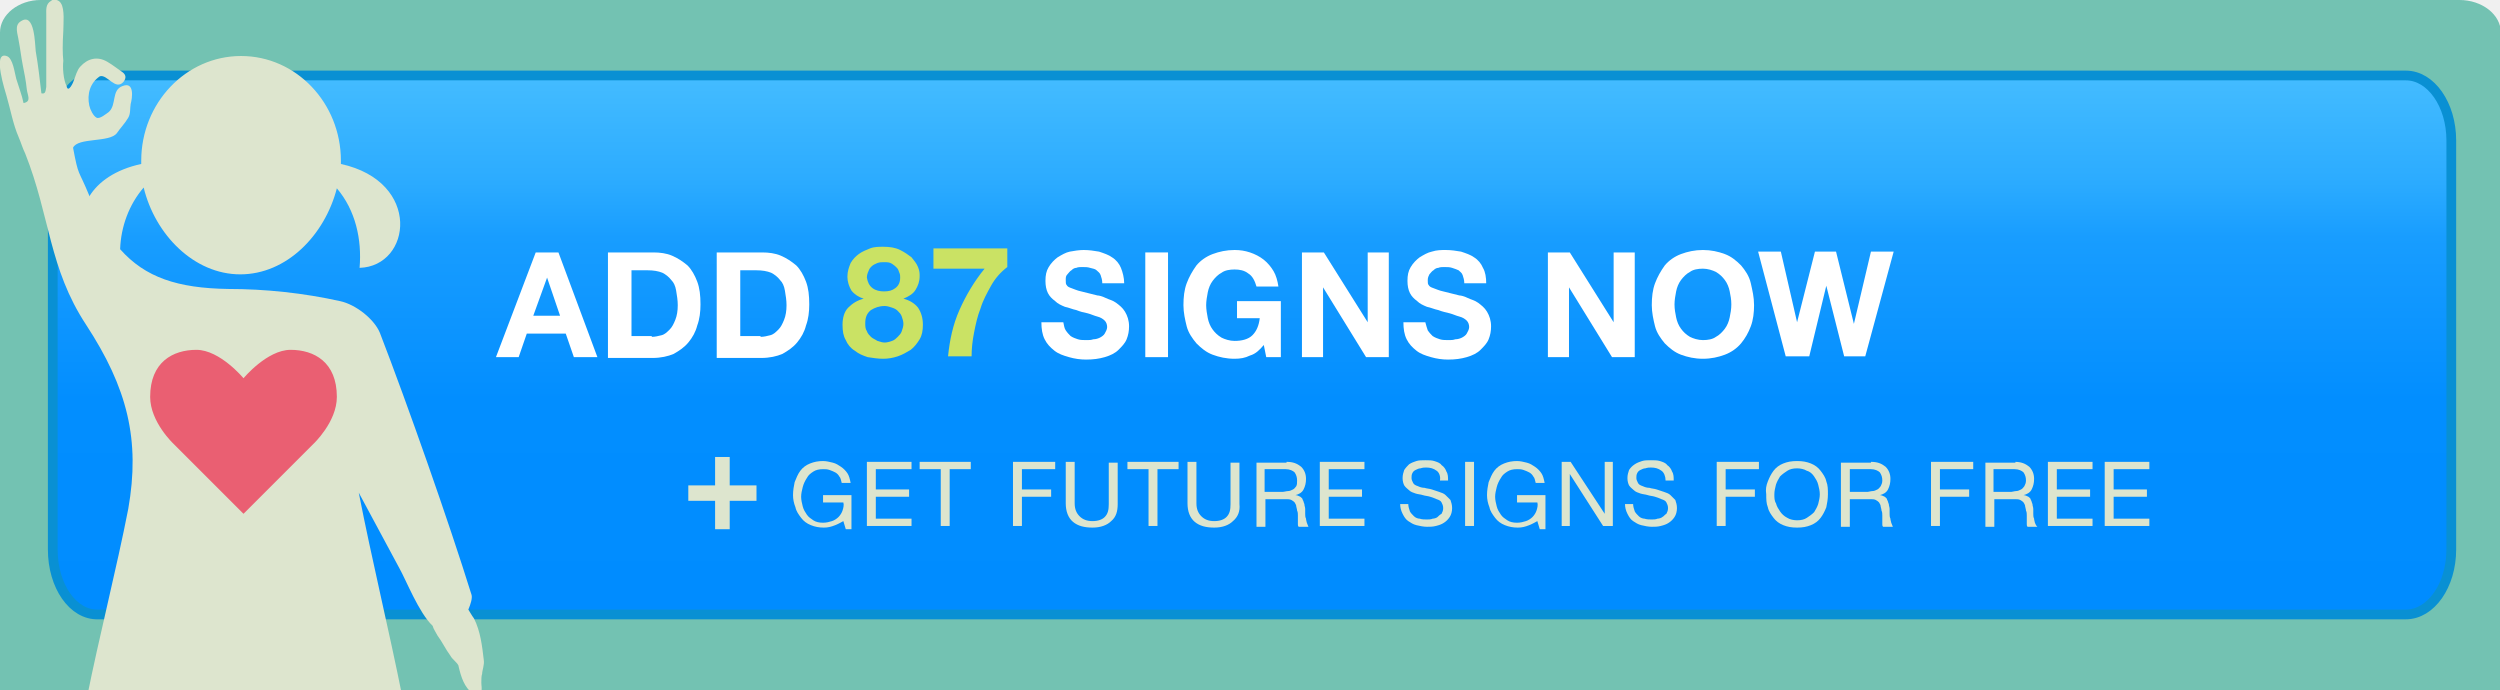
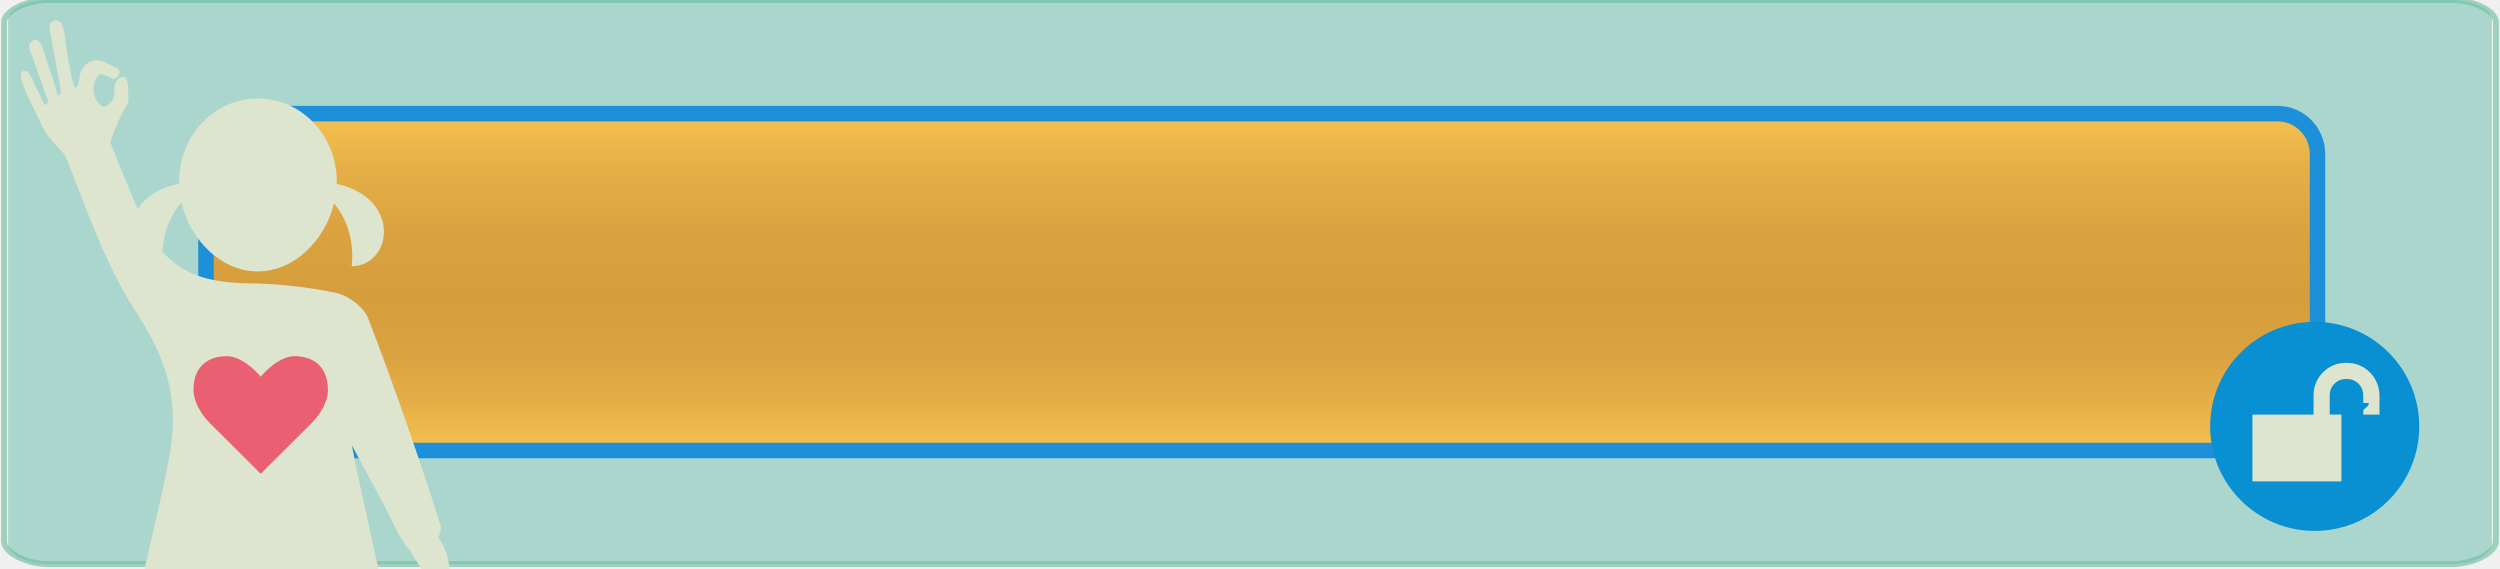
- <svg xmlns="http://www.w3.org/2000/svg" version="1.1" x="0" y="0" width="308" height="85" viewBox="0 0 308 85" enable-background="new 0 0 308 85" xml:space="preserve">
-   <g id="Layer_1">
-     <g id="Layer_1_2_">
-       <path opacity="0.9" fill="#65BCAB" enable-background="new    " d="M308 85c0 2.2-2.3 4-5 4H5C2.3 89 0 87.2 0 85V4C0 1.8 2.3 0 5 0H303c2.8 0 5.1 1.8 5.1 4V85z" />
-       <linearGradient id="SVGID_1_" gradientUnits="userSpaceOnUse" x1="228.3" y1="518.3" x2="228.3" y2="584.8" gradientTransform="matrix(1 0 0 1 -74 -509)">
-         <stop offset="0" stop-color="#50C5FF" />
-         <stop offset="0" stop-color="#44BCFF" />
-         <stop offset="0.2" stop-color="#2BABFF" />
-         <stop offset="0.3" stop-color="#189DFF" />
-         <stop offset="0.5" stop-color="#0A93FF" />
-         <stop offset="0.6" stop-color="#028EFF" />
-         <stop offset="1" stop-color="#008CFF" />
-       </linearGradient>
-       <path fill="url(#SVGID_1_)" d="M302 67.7c0 4.4-2.5 8-5.6 8H12.1C9 75.8 6.5 72.2 6.5 67.7V17.3c0-4.4 2.5-8 5.6-8h284.3c3.1 0 5.6 3.6 5.6 8v50.5H302z" />
-       <path fill="none" stroke="#0990D3" stroke-width="1.2" stroke-miterlimit="10" d="M302 67.7c0 4.4-2.5 8-5.6 8H12.1C9 75.8 6.5 72.2 6.5 67.7V17.3c0-4.4 2.5-8 5.6-8h284.3c3.1 0 5.6 3.6 5.6 8v50.5H302z" />
-       <path fill="#DDE5CE" d="M102.9 64.7c-0.5 0.2-0.9 0.3-1.4 0.3 -0.6 0-1.1-0.1-1.6-0.3 -0.5-0.2-0.9-0.5-1.2-0.9 -0.3-0.4-0.6-0.8-0.7-1.3 -0.2-0.5-0.3-1-0.3-1.5 0-0.6 0.1-1.1 0.2-1.6 0.2-0.5 0.4-1 0.7-1.4 0.3-0.4 0.7-0.7 1.2-0.9 0.5-0.2 1-0.3 1.6-0.3 0.4 0 0.8 0.1 1.2 0.2 0.4 0.1 0.7 0.3 1 0.5 0.3 0.2 0.6 0.5 0.8 0.8 0.2 0.3 0.3 0.7 0.4 1.2h-1.1c-0.1-0.3-0.1-0.6-0.3-0.8 -0.1-0.2-0.3-0.4-0.5-0.5 -0.2-0.1-0.4-0.2-0.7-0.3 -0.3-0.1-0.5-0.1-0.8-0.1 -0.5 0-0.9 0.1-1.2 0.3 -0.3 0.2-0.6 0.4-0.8 0.8 -0.2 0.3-0.4 0.7-0.5 1.1 -0.1 0.4-0.2 0.8-0.2 1.2 0 0.4 0.1 0.8 0.2 1.2 0.1 0.4 0.3 0.7 0.5 1 0.2 0.3 0.5 0.5 0.8 0.7 0.3 0.2 0.7 0.3 1.2 0.3 0.4 0 0.8-0.1 1.1-0.2 0.3-0.1 0.6-0.3 0.8-0.5 0.2-0.2 0.4-0.5 0.5-0.8 0.1-0.3 0.2-0.7 0.1-1h-2.5v-0.9h3.5v4.2h-0.7l-0.3-1C103.7 64.3 103.4 64.5 102.9 64.7z" />
-       <path fill="#DDE5CE" d="M112.3 56.9v0.9h-4.4v2.5h4.1v0.9h-4.1v2.7h4.4v0.9h-5.5v-7.9H112.3z" />
-       <path fill="#DDE5CE" d="M113.3 57.8v-0.9h6.3v0.9h-2.6v7h-1.1v-7H113.3z" />
-       <path fill="#DDE5CE" d="M120.4 64.8" />
-       <path fill="#DDE5CE" d="M130 56.9v0.9h-4.1v2.5h3.6v0.9h-3.6v3.6h-1.1v-7.9H130z" />
-       <path fill="#DDE5CE" d="M136.9 64.2C136.4 64.7 135.6 65 134.6 65c-1 0-1.8-0.2-2.4-0.7s-0.9-1.3-0.9-2.3v-5.1h1.1v5.1c0 0.7 0.2 1.2 0.6 1.6 0.4 0.4 0.9 0.6 1.6 0.6 0.7 0 1.2-0.2 1.5-0.5 0.4-0.4 0.5-0.9 0.5-1.6v-5.1h1.1v5.1C137.7 63 137.5 63.7 136.9 64.2z" />
-       <path fill="#DDE5CE" d="M138.9 57.8v-0.9h6.3v0.9h-2.6v7h-1.1v-7H138.9z" />
-       <path fill="#DDE5CE" d="M151.9 64.2c-0.5 0.5-1.3 0.8-2.3 0.8 -1 0-1.8-0.2-2.4-0.7 -0.6-0.5-0.9-1.3-0.9-2.3v-5.1h1.1v5.1c0 0.7 0.2 1.2 0.6 1.6 0.4 0.4 0.9 0.6 1.6 0.6 0.7 0 1.2-0.2 1.5-0.5 0.4-0.4 0.5-0.9 0.5-1.6v-5.1h1.1v5.1C152.8 63 152.5 63.7 151.9 64.2z" />
-       <path fill="#DDE5CE" d="M158.5 56.9c0.8 0 1.3 0.2 1.8 0.6 0.4 0.4 0.6 0.9 0.6 1.5 0 0.5-0.1 0.9-0.3 1.3 -0.2 0.4-0.6 0.6-1 0.7v0c0.2 0 0.4 0.1 0.6 0.2 0.1 0.1 0.3 0.2 0.3 0.4 0.1 0.1 0.1 0.3 0.2 0.5 0 0.2 0.1 0.4 0.1 0.6 0 0.2 0 0.4 0 0.6 0 0.2 0 0.4 0.1 0.6 0 0.2 0.1 0.4 0.1 0.5 0.1 0.2 0.1 0.3 0.2 0.5h-1.2c-0.1-0.1-0.1-0.2-0.1-0.3 0-0.1 0-0.3 0-0.5 0-0.2 0-0.4 0-0.6 0-0.2 0-0.4-0.1-0.6 0-0.2-0.1-0.4-0.1-0.5 0-0.2-0.1-0.3-0.2-0.5 -0.1-0.1-0.2-0.2-0.4-0.3 -0.2-0.1-0.4-0.1-0.6-0.1h-2.6v3.4h-1.1v-7.9h3.7V56.9zM158.7 60.5c0.2 0 0.4-0.1 0.6-0.2 0.2-0.1 0.3-0.3 0.4-0.4 0.1-0.2 0.1-0.4 0.1-0.7 0-0.4-0.1-0.7-0.3-1 -0.2-0.2-0.6-0.4-1.1-0.4h-2.6v2.8h2.2C158.2 60.6 158.5 60.5 158.7 60.5z" />
-       <path fill="#DDE5CE" d="M168.1 56.9v0.9h-4.4v2.5h4.1v0.9h-4.1v2.7h4.4v0.9h-5.5v-7.9H168.1z" />
-       <path fill="#DDE5CE" d="M177 58c-0.4-0.3-0.8-0.4-1.3-0.4 -0.2 0-0.4 0-0.7 0.1 -0.2 0-0.4 0.1-0.6 0.2 -0.2 0.1-0.3 0.2-0.4 0.4 -0.1 0.2-0.1 0.4-0.1 0.6 0 0.2 0.1 0.4 0.2 0.6 0.1 0.2 0.3 0.3 0.6 0.4 0.2 0.1 0.5 0.2 0.8 0.2 0.3 0.1 0.6 0.1 0.9 0.2 0.3 0.1 0.6 0.2 0.9 0.3 0.3 0.1 0.6 0.2 0.8 0.4 0.2 0.2 0.4 0.4 0.6 0.6 0.1 0.3 0.2 0.6 0.2 1 0 0.4-0.1 0.8-0.3 1.1 -0.2 0.3-0.4 0.5-0.7 0.7 -0.3 0.2-0.6 0.3-1 0.4 -0.4 0.1-0.7 0.1-1.1 0.1 -0.4 0-0.9-0.1-1.3-0.2 -0.4-0.1-0.7-0.3-1-0.5 -0.3-0.2-0.5-0.5-0.7-0.9 -0.2-0.4-0.3-0.8-0.3-1.2h1c0 0.3 0.1 0.6 0.2 0.9 0.1 0.2 0.3 0.4 0.5 0.6 0.2 0.2 0.5 0.3 0.7 0.3 0.3 0.1 0.6 0.1 0.9 0.1 0.2 0 0.5 0 0.7-0.1 0.2 0 0.5-0.1 0.6-0.2s0.3-0.3 0.5-0.4c0.1-0.2 0.2-0.4 0.2-0.7 0-0.3-0.1-0.5-0.2-0.7 -0.1-0.2-0.3-0.3-0.6-0.4 -0.2-0.1-0.5-0.2-0.8-0.3 -0.3-0.1-0.6-0.1-0.9-0.2 -0.3-0.1-0.6-0.1-0.9-0.2 -0.3-0.1-0.6-0.2-0.8-0.4 -0.2-0.2-0.4-0.3-0.6-0.6 -0.1-0.2-0.2-0.5-0.2-0.9 0-0.4 0.1-0.7 0.2-1 0.2-0.3 0.4-0.5 0.6-0.7 0.3-0.2 0.6-0.3 0.9-0.4 0.3-0.1 0.7-0.1 1.1-0.1 0.4 0 0.8 0 1.1 0.1 0.3 0.1 0.7 0.2 0.9 0.5 0.3 0.2 0.5 0.5 0.6 0.8 0.2 0.3 0.2 0.7 0.2 1.1h-1C177.5 58.7 177.3 58.2 177 58z" />
-       <path fill="#DDE5CE" d="M181.6 56.9v7.9h-1.1v-7.9H181.6L181.6 56.9z" />
-       <path fill="#DDE5CE" d="M188.4 64.7c-0.5 0.2-0.9 0.3-1.4 0.3 -0.6 0-1.1-0.1-1.6-0.3 -0.5-0.2-0.9-0.5-1.2-0.9 -0.3-0.4-0.6-0.8-0.7-1.3 -0.2-0.5-0.3-1-0.3-1.5 0-0.6 0.1-1.1 0.2-1.6 0.2-0.5 0.4-1 0.7-1.4 0.3-0.4 0.7-0.7 1.2-0.9 0.5-0.2 1-0.3 1.6-0.3 0.4 0 0.8 0.1 1.2 0.2 0.4 0.1 0.7 0.3 1 0.5s0.6 0.5 0.8 0.8c0.2 0.3 0.3 0.7 0.4 1.2h-1.1c-0.1-0.3-0.1-0.6-0.3-0.8 -0.1-0.2-0.3-0.4-0.5-0.5 -0.2-0.1-0.4-0.2-0.7-0.3 -0.3-0.1-0.5-0.1-0.8-0.1 -0.5 0-0.9 0.1-1.2 0.3 -0.3 0.2-0.6 0.4-0.8 0.8 -0.2 0.3-0.4 0.7-0.5 1.1 -0.1 0.4-0.2 0.8-0.2 1.2 0 0.4 0.1 0.8 0.2 1.2 0.1 0.4 0.3 0.7 0.5 1 0.2 0.3 0.5 0.5 0.8 0.7 0.3 0.2 0.7 0.3 1.2 0.3 0.4 0 0.8-0.1 1.1-0.2 0.3-0.1 0.6-0.3 0.8-0.5 0.2-0.2 0.4-0.5 0.5-0.8 0.1-0.3 0.2-0.7 0.1-1h-2.5v-0.9h3.5v4.2h-0.7l-0.3-1C189.2 64.3 188.9 64.5 188.4 64.7z" />
-       <path fill="#DDE5CE" d="M193.5 56.9l4.2 6.4h0v-6.4h1v7.9h-1.2l-4.1-6.4h0v6.4h-1v-7.9H193.5z" />
-       <path fill="#DDE5CE" d="M204.7 58c-0.4-0.3-0.8-0.4-1.3-0.4 -0.2 0-0.4 0-0.7 0.1 -0.2 0-0.4 0.1-0.6 0.2 -0.2 0.1-0.3 0.2-0.4 0.4 -0.1 0.2-0.1 0.4-0.1 0.6 0 0.2 0.1 0.4 0.2 0.6 0.1 0.2 0.3 0.3 0.6 0.4 0.2 0.1 0.5 0.2 0.8 0.2 0.3 0.1 0.6 0.1 0.9 0.2 0.3 0.1 0.6 0.2 0.9 0.3 0.3 0.1 0.6 0.2 0.8 0.4 0.2 0.2 0.4 0.4 0.6 0.6 0.1 0.3 0.2 0.6 0.2 1 0 0.4-0.1 0.8-0.3 1.1 -0.2 0.3-0.4 0.5-0.7 0.7 -0.3 0.2-0.6 0.3-1 0.4 -0.4 0.1-0.7 0.1-1.1 0.1 -0.4 0-0.9-0.1-1.3-0.2 -0.4-0.1-0.7-0.3-1-0.5 -0.3-0.2-0.5-0.5-0.7-0.9 -0.2-0.4-0.3-0.8-0.3-1.2h1c0 0.3 0.1 0.6 0.2 0.9 0.1 0.2 0.3 0.4 0.5 0.6 0.2 0.2 0.5 0.3 0.7 0.3 0.3 0.1 0.6 0.1 0.9 0.1 0.2 0 0.5 0 0.7-0.1 0.2 0 0.5-0.1 0.6-0.2 0.2-0.1 0.3-0.3 0.5-0.4 0.1-0.2 0.2-0.4 0.2-0.7 0-0.3-0.1-0.5-0.2-0.7 -0.1-0.2-0.3-0.3-0.6-0.4 -0.2-0.1-0.5-0.2-0.8-0.3 -0.3-0.1-0.6-0.1-0.9-0.2 -0.3-0.1-0.6-0.1-0.9-0.2 -0.3-0.1-0.6-0.2-0.8-0.4 -0.2-0.2-0.4-0.3-0.6-0.6 -0.1-0.2-0.2-0.5-0.2-0.9 0-0.4 0.1-0.7 0.2-1 0.2-0.3 0.4-0.5 0.7-0.7 0.3-0.2 0.6-0.3 0.9-0.4 0.3-0.1 0.7-0.1 1.1-0.1 0.4 0 0.8 0 1.1 0.1 0.3 0.1 0.7 0.2 0.9 0.5 0.3 0.2 0.5 0.5 0.6 0.8 0.2 0.3 0.2 0.7 0.2 1.1h-1C205.2 58.7 205 58.2 204.7 58z" />
-       <path fill="#DDE5CE" d="M216.7 56.9v0.9h-4.1v2.5h3.6v0.9h-3.6v3.6h-1.1v-7.9H216.7z" />
-       <path fill="#DDE5CE" d="M217.8 59.3c0.2-0.5 0.4-0.9 0.7-1.3 0.3-0.4 0.7-0.7 1.2-0.9 0.5-0.2 1-0.3 1.7-0.3s1.2 0.1 1.7 0.3c0.5 0.2 0.9 0.5 1.2 0.9 0.3 0.4 0.6 0.8 0.7 1.3 0.2 0.5 0.2 1 0.2 1.6s-0.1 1.1-0.2 1.6c-0.2 0.5-0.4 0.9-0.7 1.3 -0.3 0.4-0.7 0.7-1.2 0.9 -0.5 0.2-1 0.3-1.7 0.3s-1.2-0.1-1.7-0.3c-0.5-0.2-0.9-0.5-1.2-0.9 -0.3-0.4-0.6-0.8-0.7-1.3 -0.2-0.5-0.2-1-0.2-1.6C217.5 60.3 217.6 59.8 217.8 59.3zM218.8 62c0.1 0.4 0.3 0.7 0.5 1 0.2 0.3 0.5 0.6 0.9 0.8 0.3 0.2 0.8 0.3 1.2 0.3 0.5 0 0.9-0.1 1.2-0.3 0.3-0.2 0.6-0.4 0.9-0.7 0.2-0.3 0.4-0.7 0.5-1 0.1-0.4 0.2-0.8 0.2-1.2 0-0.4-0.1-0.8-0.2-1.2 -0.1-0.4-0.3-0.7-0.5-1 -0.2-0.3-0.5-0.6-0.9-0.7 -0.3-0.2-0.8-0.3-1.2-0.3 -0.5 0-0.9 0.1-1.2 0.3 -0.3 0.2-0.6 0.4-0.9 0.7 -0.2 0.3-0.4 0.7-0.5 1 -0.1 0.4-0.2 0.8-0.2 1.2C218.6 61.3 218.6 61.7 218.8 62z" />
-       <path fill="#DDE5CE" d="M230.5 56.9c0.8 0 1.3 0.2 1.8 0.6 0.4 0.4 0.6 0.9 0.6 1.5 0 0.5-0.1 0.9-0.3 1.3 -0.2 0.4-0.6 0.6-1 0.7v0c0.2 0 0.4 0.1 0.6 0.2 0.1 0.1 0.3 0.2 0.3 0.4 0.1 0.1 0.1 0.3 0.2 0.5 0 0.2 0.1 0.4 0.1 0.6 0 0.2 0 0.4 0 0.6 0 0.2 0 0.4 0.1 0.6 0 0.2 0.1 0.4 0.1 0.5 0.1 0.2 0.1 0.3 0.2 0.5h-1.2c-0.1-0.1-0.1-0.2-0.1-0.3 0-0.1 0-0.3 0-0.5 0-0.2 0-0.4 0-0.6 0-0.2 0-0.4-0.1-0.6 0-0.2-0.1-0.4-0.1-0.5 0-0.2-0.1-0.3-0.2-0.5 -0.1-0.1-0.2-0.2-0.4-0.3 -0.2-0.1-0.4-0.1-0.6-0.1h-2.6v3.4h-1.1v-7.9h3.7V56.9zM230.7 60.5c0.2 0 0.4-0.1 0.6-0.2 0.2-0.1 0.3-0.3 0.4-0.4 0.1-0.2 0.2-0.4 0.2-0.7 0-0.4-0.1-0.7-0.3-1 -0.2-0.2-0.6-0.4-1.1-0.4h-2.6v2.8h2.2C230.2 60.6 230.5 60.5 230.7 60.5z" />
-       <path fill="#DDE5CE" d="M243.1 56.9v0.9h-4.1v2.5h3.6v0.9h-3.6v3.6h-1.1v-7.9H243.1z" />
-       <path fill="#DDE5CE" d="M248.2 56.9c0.8 0 1.3 0.2 1.8 0.6 0.4 0.4 0.6 0.9 0.6 1.5 0 0.5-0.1 0.9-0.3 1.3 -0.2 0.4-0.6 0.6-1 0.7v0c0.2 0 0.4 0.1 0.6 0.2 0.1 0.1 0.3 0.2 0.3 0.4 0.1 0.1 0.1 0.3 0.2 0.5 0 0.2 0.1 0.4 0.1 0.6 0 0.2 0 0.4 0 0.6 0 0.2 0 0.4 0.1 0.6 0 0.2 0.1 0.4 0.1 0.5 0.1 0.2 0.1 0.3 0.3 0.5h-1.2c-0.1-0.1-0.1-0.2-0.1-0.3 0-0.1 0-0.3 0-0.5 0-0.2 0-0.4 0-0.6 0-0.2 0-0.4-0.1-0.6 0-0.2-0.1-0.4-0.1-0.5 0-0.2-0.1-0.3-0.2-0.5 -0.1-0.1-0.2-0.2-0.4-0.3 -0.2-0.1-0.4-0.1-0.6-0.1h-2.6v3.4h-1.1v-7.9h3.7V56.9zM248.4 60.5c0.2 0 0.4-0.1 0.6-0.2 0.2-0.1 0.3-0.3 0.4-0.4 0.1-0.2 0.2-0.4 0.2-0.7 0-0.4-0.1-0.7-0.3-1 -0.2-0.2-0.6-0.4-1.1-0.4h-2.6v2.8h2.2C247.9 60.6 248.2 60.5 248.4 60.5z" />
-       <path fill="#DDE5CE" d="M257.8 56.9v0.9h-4.4v2.5h4.1v0.9h-4.1v2.7h4.4v0.9h-5.5v-7.9H257.8z" />
-       <path fill="#DDE5CE" d="M264.8 56.9v0.9h-4.4v2.5h4.1v0.9h-4.1v2.7h4.4v0.9h-5.5v-7.9H264.8z" />
-       <g id="Layer_1_1_">
-         <g id="border" display="none">
-           <path display="inline" fill="#65BCAB" d="M304 96.1c0 6.6-5.3 11.9-12 11.9H10C3.4 108-2 102.7-2 96.1V10.9C-2 4.3 3.4-1 10-1h282.1C298.6-1 304 4.3 304 10.9V96.1L304 96.1z" />
-         </g>
-         <g id="girl">
-           <g id="girl_1_">
-             <path fill="#DDE5CE" d="M59.6 81.3c-0.2-1.7-0.4-3.5-1.2-5.1 -0.3-0.4-0.5-0.8-0.7-1.1 0.3-0.7 0.5-1.4 0.4-1.8 -2.8-9-7.9-23.5-11.3-32.3 -0.7-1.7-3-3.5-4.9-3.9 -4.5-1-9.2-1.5-13.8-1.5 -6.2-0.1-10.2-1.4-13.3-4.9 0.1-2.8 1.1-5.5 2.9-7.6 1.4 5.8 6.2 10.7 11.9 10.7 5.7 0 10.4-4.8 11.9-10.6 2.3 2.7 3.1 6.3 2.8 9.8 6.4-0.2 7.7-10.6-2.3-12.8 0-0.1 0-0.3 0-0.4 0-7.1-5.5-12.9-12.3-12.9 -6.8 0-12.3 5.8-12.3 12.9v0.4c-3.2 0.7-5.3 2.2-6.4 4 0 0 0 0 0-0.1 -1.4-3.4-1.3-2.2-2-5.9 0.6-1.3 4.5-0.6 5.4-1.8 0.4-0.6 1-1.2 1.4-1.9 0.3-0.5 0.2-1.1 0.3-1.7 0.2-0.7 0.5-2.8-1-2.2 -1.4 0.5-0.7 2.3-1.7 3.2 -0.3 0.2-1.1 0.9-1.5 0.7 -0.4-0.2-0.8-1-0.9-1.5 -0.3-1.4 0.1-2.8 1.3-3.6 0.9-0.3 1.9 1.8 2.9 0.7 0.4-0.5 0.3-0.9-0.1-1.2 -0.6-0.4-1.2-0.9-1.9-1.3 -1.2-0.7-2.4-0.4-3.3 0.6 -0.4 0.4-0.6 1.2-0.8 1.7 0 0.1-0.7 1.7-0.9 0.7C7.8 9.8 7.7 8.3 7.8 7.5 7.7 6.6 7.7 5.4 7.8 3.8 7.8 3 8 1.1 7.5 0.4c-0.2-0.4-0.9-0.6-1.2-0.3 -0.7 0.4-0.6 1.1-0.6 1.8l0 8.8c-0.1 0.6-0.1 0.9-0.6 0.8 -0.2-1.7-0.4-3.5-0.7-5.2C4.3 5.5 4.3 1.5 2.6 2.6 1.7 3.1 2.2 4.2 2.3 5c0.2 1 0.3 2 0.5 3 0.2 1 0.4 2 0.5 3 0.1 0.8 0.6 1.5-0.4 1.7 -0.2-1-0.6-2-0.9-3C1.8 9 1.6 7.1 0.8 6.9c-1.8-0.6-0.1 4.5 0 4.9 0.5 1.7 0.8 3.5 1.5 5.1 0.3 0.7 0.5 1.4 0.8 2 3.1 7.8 2.9 14.1 7.5 21.1 5.1 7.8 6.7 14.2 5.2 22.7 -1.4 7.2-3.6 15.8-5.1 23.3 2.4 0.3 4.4 0.5 7.7 0.8 0 1.7 0 3.5 0 5.2 3.3 0 6.7 0 10 0.1 0.1-1.8 0.2-3.7 0.3-5.5 0.6-0.1 2.3 0 2.9-0.1 0.3 1.1 0.2 1.9 0.3 3 0.1 0.9 0.1 1.7 0.1 2.6 3.4 0 6.7 0 10.1 0 0-1.7 0-3.5 0-5.2 2.9-0.3 5-0.6 7.5-0.9 -1.7-8.5-3.8-17.1-5.4-25.3l5 9.3c0.8 1.4 2.4 5.5 4.1 7.1 0.1 0.4 0.4 0.8 0.6 1.2 0.6 0.8 1 1.7 1.6 2.5 0.1 0.2 0.3 0.4 0.5 0.6 0.2 0.2 0.5 0.5 0.5 0.7 0.3 1.3 0.7 2.6 1.8 3.4 0.1 0.1 0.4 0.2 0.6 0.2 0.2 0 0.3-0.3 0.4-0.5 0.1-0.4 0-0.7 0-1.1 0-0.4 0-0.8 0.1-1.1C59.4 82.6 59.7 81.9 59.6 81.3z" />
-           </g>
-         </g>
-         <path fill="#EA5F72" d="M35.8 43.1c-2.9 0-5.8 3.5-5.8 3.5s-2.9-3.5-5.8-3.5c-2.9 0-5.7 1.5-5.7 5.8 0 3.1 2.9 5.8 2.9 5.8l8.6 8.6 8.6-8.6c0 0 2.9-2.7 2.9-5.8C41.5 44.6 38.7 43.1 35.8 43.1z" />
-       </g>
-     </g>
-     <g id="Layer_2" display="none" />
-     <path fill="#DDE5CE" d="M93.2 59.8v1.9h-3.3v3.5h-1.8V61.7h-3.3v-1.9h3.3v-3.5h1.8v3.5H93.2z" />
-   </g>
-   <g id="Layer_3">
-     <path fill="#FFFFFF" d="M68.8 31.1l4.8 12.9h-2.9l-1-2.9h-4.8l-1 2.9h-2.8l4.9-12.9H68.8zM69 38.9l-1.6-4.7h0l-1.7 4.7H69z" />
-     <path fill="#FFFFFF" d="M80.5 31.1c0.8 0 1.6 0.1 2.3 0.4 0.7 0.3 1.3 0.7 1.9 1.2 0.5 0.5 0.9 1.2 1.2 2s0.4 1.7 0.4 2.8c0 0.9-0.1 1.8-0.4 2.6 -0.2 0.8-0.6 1.5-1.1 2.1s-1.1 1-1.8 1.4c-0.7 0.3-1.6 0.5-2.6 0.5h-5.5V31.1H80.5zM80.3 41.5c0.4 0 0.8-0.1 1.2-0.2 0.4-0.1 0.7-0.4 1-0.7 0.3-0.3 0.5-0.7 0.7-1.2 0.2-0.5 0.3-1.1 0.3-1.8 0-0.6-0.1-1.2-0.2-1.8s-0.3-1-0.6-1.3c-0.3-0.4-0.7-0.7-1.1-0.9 -0.5-0.2-1.1-0.3-1.8-0.3h-2v8.1H80.3z" />
-     <path fill="#FFFFFF" d="M93.9 31.1c0.8 0 1.6 0.1 2.3 0.4 0.7 0.3 1.3 0.7 1.9 1.2 0.5 0.5 0.9 1.2 1.2 2s0.4 1.7 0.4 2.8c0 0.9-0.1 1.8-0.4 2.6 -0.2 0.8-0.6 1.5-1.1 2.1s-1.1 1-1.8 1.4c-0.7 0.3-1.6 0.5-2.6 0.5h-5.5V31.1H93.9zM93.7 41.5c0.4 0 0.8-0.1 1.2-0.2 0.4-0.1 0.7-0.4 1-0.7 0.3-0.3 0.5-0.7 0.7-1.2 0.2-0.5 0.3-1.1 0.3-1.8 0-0.6-0.1-1.2-0.2-1.8s-0.3-1-0.6-1.3c-0.3-0.4-0.7-0.7-1.1-0.9 -0.5-0.2-1.1-0.3-1.8-0.3h-2v8.1H93.7z" />
-     <path fill="#CAE264" d="M104.8 32.4c0.3-0.5 0.6-0.8 1-1.1 0.4-0.3 0.9-0.5 1.4-0.7 0.5-0.2 1.1-0.2 1.6-0.2 0.8 0 1.5 0.1 2.1 0.4 0.6 0.3 1 0.6 1.4 0.9 0.3 0.4 0.6 0.7 0.8 1.2s0.2 0.8 0.2 1.1c0 0.7-0.2 1.2-0.5 1.7 -0.3 0.5-0.8 0.8-1.5 1.1v0c0.8 0.2 1.4 0.6 1.8 1.1 0.4 0.6 0.6 1.3 0.6 2.1 0 0.7-0.1 1.3-0.4 1.8 -0.3 0.5-0.7 1-1.1 1.3 -0.5 0.3-1 0.6-1.6 0.8 -0.6 0.2-1.2 0.3-1.8 0.3 -0.6 0-1.3-0.1-1.9-0.2 -0.6-0.2-1.1-0.4-1.6-0.8 -0.5-0.3-0.9-0.8-1.1-1.3 -0.3-0.5-0.4-1.1-0.4-1.9 0-0.8 0.2-1.6 0.7-2.1s1.1-0.9 1.9-1.1v0c-0.6-0.2-1.1-0.5-1.5-1 -0.3-0.5-0.5-1.1-0.5-1.7C104.4 33.4 104.6 32.9 104.8 32.4zM106.8 40.8c0.1 0.3 0.3 0.5 0.5 0.7s0.5 0.3 0.8 0.5c0.3 0.1 0.6 0.2 0.9 0.2 0.3 0 0.6-0.1 0.9-0.2 0.3-0.1 0.5-0.3 0.7-0.5s0.4-0.4 0.5-0.7c0.1-0.3 0.2-0.6 0.2-0.9 0-0.3-0.1-0.6-0.2-0.9 -0.1-0.3-0.3-0.5-0.5-0.7s-0.4-0.3-0.7-0.4c-0.3-0.1-0.6-0.2-0.9-0.2 -0.7 0-1.2 0.2-1.7 0.5 -0.5 0.4-0.7 0.9-0.7 1.6C106.6 40.2 106.6 40.5 106.8 40.8zM107.5 35.5c0.4 0.3 0.9 0.4 1.4 0.4 0.6 0 1-0.1 1.4-0.4 0.4-0.3 0.6-0.7 0.6-1.3 0-0.2 0-0.4-0.1-0.6 -0.1-0.2-0.1-0.4-0.3-0.6s-0.3-0.3-0.6-0.5 -0.6-0.2-1-0.2c-0.3 0-0.5 0-0.8 0.1 -0.2 0.1-0.5 0.2-0.7 0.4 -0.2 0.2-0.3 0.3-0.4 0.6 -0.1 0.2-0.2 0.5-0.2 0.8C106.9 34.8 107.1 35.2 107.5 35.5z" />
-     <path fill="#CAE264" d="M122.1 35.2c-0.5 0.9-1 1.8-1.3 2.8 -0.4 1-0.6 2-0.8 3 -0.2 1-0.3 2-0.3 2.9h-2.9c0.2-2 0.6-3.9 1.4-5.7 0.8-1.8 1.8-3.5 3.1-5.1h-6.3v-2.5h9.1v2.3C123.3 33.5 122.6 34.3 122.1 35.2z" />
-     <path fill="#FFFFFF" d="M131.3 40.7c0.2 0.3 0.4 0.5 0.6 0.7 0.3 0.2 0.6 0.3 0.9 0.4 0.3 0.1 0.7 0.1 1.1 0.1 0.3 0 0.5 0 0.8-0.1 0.3 0 0.6-0.1 0.8-0.2s0.5-0.3 0.6-0.5 0.3-0.5 0.3-0.8c0-0.3-0.1-0.6-0.3-0.8 -0.2-0.2-0.5-0.4-0.9-0.5 -0.4-0.1-0.8-0.3-1.2-0.4 -0.5-0.1-0.9-0.2-1.4-0.4 -0.5-0.1-0.9-0.3-1.4-0.4 -0.5-0.2-0.9-0.4-1.2-0.7 -0.4-0.3-0.7-0.6-0.9-1s-0.3-0.9-0.3-1.5c0-0.7 0.1-1.2 0.4-1.7 0.3-0.5 0.7-0.9 1.1-1.2 0.5-0.3 1-0.6 1.5-0.7s1.2-0.2 1.7-0.2c0.7 0 1.3 0.1 1.9 0.2 0.6 0.2 1.2 0.4 1.6 0.7 0.5 0.3 0.9 0.8 1.1 1.3s0.4 1.2 0.4 1.9h-2.7c0-0.4-0.1-0.7-0.2-1 -0.1-0.3-0.3-0.4-0.5-0.6s-0.5-0.2-0.8-0.3c-0.3-0.1-0.6-0.1-1-0.1 -0.2 0-0.5 0-0.7 0.1 -0.2 0-0.4 0.1-0.6 0.3 -0.2 0.1-0.3 0.3-0.5 0.5s-0.2 0.4-0.2 0.7c0 0.3 0 0.5 0.1 0.6 0.1 0.2 0.3 0.3 0.6 0.4 0.3 0.1 0.7 0.3 1.2 0.4 0.5 0.1 1.1 0.3 2 0.5 0.2 0 0.6 0.1 1 0.3s0.9 0.3 1.3 0.6 0.8 0.6 1.1 1.1c0.3 0.5 0.5 1.1 0.5 1.8 0 0.6-0.1 1.1-0.3 1.6 -0.2 0.5-0.6 0.9-1 1.3 -0.4 0.4-1 0.7-1.7 0.9 -0.7 0.2-1.4 0.3-2.3 0.3 -0.7 0-1.4-0.1-2.1-0.3s-1.3-0.4-1.8-0.8c-0.5-0.4-0.9-0.8-1.2-1.4 -0.3-0.6-0.4-1.3-0.4-2.1h2.7C131.1 40.1 131.1 40.4 131.3 40.7z" />
-     <path fill="#FFFFFF" d="M143.9 31.1v12.9h-2.8V31.1H143.9z" />
-     <path fill="#FFFFFF" d="M154 43.8c-0.6 0.3-1.2 0.4-1.9 0.4 -1 0-1.9-0.2-2.7-0.5s-1.4-0.8-2-1.4c-0.5-0.6-1-1.3-1.2-2.1s-0.4-1.7-0.4-2.6c0-1 0.1-1.9 0.4-2.7s0.7-1.5 1.2-2.2c0.5-0.6 1.2-1.1 2-1.4 0.8-0.3 1.7-0.5 2.7-0.5 0.7 0 1.3 0.1 1.9 0.3 0.6 0.2 1.2 0.5 1.7 0.9 0.5 0.4 0.9 0.9 1.2 1.4s0.5 1.2 0.6 1.9h-2.7c-0.2-0.7-0.5-1.3-1-1.6 -0.5-0.4-1.1-0.5-1.7-0.5 -0.6 0-1.2 0.1-1.6 0.4 -0.4 0.2-0.8 0.6-1.1 1s-0.5 0.9-0.6 1.4c-0.1 0.5-0.2 1.1-0.2 1.6 0 0.5 0.1 1.1 0.2 1.6s0.3 1 0.6 1.4c0.3 0.4 0.6 0.7 1.1 1 0.4 0.2 1 0.4 1.6 0.4 0.9 0 1.7-0.2 2.2-0.7s0.8-1.2 0.9-2.1h-2.8v-2.1h5.4v6.9h-1.8l-0.3-1.5C155.2 43.1 154.7 43.6 154 43.8z" />
-     <path fill="#FFFFFF" d="M163.1 31.1l5.4 8.6h0v-8.6h2.6v12.9h-2.8l-5.3-8.6h0v8.6h-2.6V31.1H163.1z" />
-     <path fill="#FFFFFF" d="M175.9 40.7c0.2 0.3 0.4 0.5 0.6 0.7 0.3 0.2 0.6 0.3 0.9 0.4 0.3 0.1 0.7 0.1 1.1 0.1 0.3 0 0.5 0 0.8-0.1 0.3 0 0.6-0.1 0.8-0.2s0.5-0.3 0.6-0.5 0.3-0.5 0.3-0.8c0-0.3-0.1-0.6-0.3-0.8 -0.2-0.2-0.5-0.4-0.9-0.5 -0.4-0.1-0.8-0.3-1.2-0.4s-0.9-0.2-1.4-0.4c-0.5-0.1-0.9-0.3-1.4-0.4 -0.5-0.2-0.9-0.4-1.2-0.7 -0.4-0.3-0.7-0.6-0.9-1 -0.2-0.4-0.3-0.9-0.3-1.5 0-0.7 0.1-1.2 0.4-1.7 0.3-0.5 0.7-0.9 1.1-1.2 0.5-0.3 1-0.6 1.5-0.7 0.6-0.2 1.2-0.2 1.7-0.2 0.7 0 1.3 0.1 1.9 0.2 0.6 0.2 1.2 0.4 1.6 0.7 0.5 0.3 0.9 0.8 1.1 1.3 0.3 0.5 0.4 1.2 0.4 1.9h-2.7c0-0.4-0.1-0.7-0.2-1s-0.3-0.4-0.5-0.6c-0.2-0.1-0.5-0.2-0.8-0.3s-0.6-0.1-1-0.1c-0.2 0-0.5 0-0.7 0.1 -0.2 0-0.4 0.1-0.6 0.3 -0.2 0.1-0.3 0.3-0.5 0.5 -0.1 0.2-0.2 0.4-0.2 0.7 0 0.3 0 0.5 0.1 0.6 0.1 0.2 0.3 0.3 0.6 0.4 0.3 0.1 0.7 0.3 1.2 0.4 0.5 0.1 1.1 0.3 2 0.5 0.2 0 0.6 0.1 1 0.3s0.9 0.3 1.3 0.6 0.8 0.6 1.1 1.1 0.5 1.1 0.5 1.8c0 0.6-0.1 1.1-0.3 1.6 -0.2 0.5-0.6 0.9-1 1.3 -0.4 0.4-1 0.7-1.7 0.9 -0.7 0.2-1.4 0.3-2.3 0.3 -0.7 0-1.4-0.1-2.1-0.3s-1.3-0.4-1.8-0.8c-0.5-0.4-0.9-0.8-1.2-1.4 -0.3-0.6-0.4-1.3-0.4-2.1h2.7C175.7 40.1 175.8 40.4 175.9 40.7z" />
-     <path fill="#FFFFFF" d="M193.4 31.1l5.4 8.6h0v-8.6h2.6v12.9h-2.8l-5.3-8.6h0v8.6h-2.6V31.1H193.4z" />
-     <path fill="#FFFFFF" d="M203.9 34.9c0.3-0.8 0.7-1.5 1.2-2.2 0.5-0.6 1.2-1.1 2-1.4 0.8-0.3 1.7-0.5 2.7-0.5 1 0 1.9 0.2 2.7 0.5 0.8 0.3 1.4 0.8 2 1.4 0.5 0.6 1 1.3 1.2 2.2s0.4 1.7 0.4 2.7c0 0.9-0.1 1.8-0.4 2.6s-0.7 1.5-1.2 2.1c-0.5 0.6-1.2 1.1-2 1.4s-1.7 0.5-2.7 0.5c-1 0-1.9-0.2-2.7-0.5s-1.4-0.8-2-1.4c-0.5-0.6-1-1.3-1.2-2.1s-0.4-1.7-0.4-2.6C203.5 36.6 203.6 35.7 203.9 34.9zM206.5 39.1c0.1 0.5 0.3 1 0.6 1.4 0.3 0.4 0.6 0.7 1.1 1 0.4 0.2 1 0.4 1.6 0.4s1.2-0.1 1.6-0.4c0.4-0.2 0.8-0.6 1.1-1 0.3-0.4 0.5-0.9 0.6-1.4s0.2-1 0.2-1.6c0-0.6-0.1-1.1-0.2-1.6 -0.1-0.5-0.3-1-0.6-1.4 -0.3-0.4-0.6-0.7-1.1-1 -0.4-0.2-1-0.4-1.6-0.4s-1.2 0.1-1.6 0.4c-0.4 0.2-0.8 0.6-1.1 1s-0.5 0.9-0.6 1.4c-0.1 0.5-0.2 1.1-0.2 1.6C206.3 38.1 206.4 38.6 206.5 39.1z" />
-     <path fill="#FFFFFF" d="M227.2 43.9l-2.2-8.7H225l-2.1 8.7h-2.9l-3.4-12.9h2.8l2 8.7h0l2.2-8.7h2.6l2.2 8.9h0l2.1-8.9h2.8l-3.5 12.9H227.2z" />
-   </g>
-   <g id="Layer_4" display="none">
-     <text transform="matrix(1 0 0 1 60.1665 42.916)" display="inline">
-       <tspan x="0" y="0" fill="#FFFFFF" font-family="'HelveticaNeue-Bold'" font-size="18">ADD</tspan>
-       <tspan x="39.3" y="0" fill="#DDE5CE" font-family="'HelveticaNeue-Bold'" font-size="18" />
-       <tspan x="44.4" y="0" fill="#CAE264" font-family="'HelveticaNeue-Bold'" font-size="19">87</tspan>
-       <tspan x="65.7" y="0" fill="#DDE5CE" font-family="'HelveticaNeue-Bold'" font-size="18" />
-       <tspan x="70.8" y="0" fill="#FFFFFF" font-family="'HelveticaNeue-Bold'" font-size="18">SIGNS NOW</tspan>
-     </text>
-   </g>
-   <g id="Layer_5" display="none">
-     <g display="inline">
-       <path fill-rule="evenodd" clip-rule="evenodd" fill="#50C5FF" d="M282.3 55.2c0-0.2 0-0.3 0-0.4 0-7.6 0-0.3 0-7.9 0-0.6 0.2-1 0.8-1.4 0.6-0.4 1.3-0.4 1.9-0.2 0.7 0.3 1 0.7 1.1 1.3 0 0.1 0 0.2 0 0.4 0 7.6 0 0.2 0 7.8 0 0.1 0 0.2 0 0.3 0.1 0 0.2 0 0.3 0 1.6 0 3.1 0 4.7-0.1 0.7 0 1.3 0.3 1.5 0.8 0.1 0.4 0 0.7-0.3 1.1 -1.2 1.3-2.3 2.6-3.5 3.9 -1.1 1.3-2.3 2.6-3.4 3.9 -0.6 0.7-1.6 0.7-2.3 0 -0.7-0.7-1.4-1.4-2.1-2.1 -1.8-1.9-3.7-3.7-5.5-5.6 -0.4-0.4-0.5-0.8-0.2-1.2 0.3-0.5 0.7-0.7 1.3-0.7 1.5 0 2.9 0 4.4 0C281.3 55.2 281.8 55.2 282.3 55.2z" />
+ <svg xmlns="http://www.w3.org/2000/svg" version="1.1" x="0" y="0" width="308" height="70" viewBox="0 0 308 70" enable-background="new 0 0 308 70" xml:space="preserve">
+   <g id="border_1_">
+     <g id="Layer_11">
+       <path fill="none" stroke="#9ED0BB" stroke-width="0.72" stroke-miterlimit="10" d="M307.5 66.66c0 1.42-2.73 2.84-5.48 2.84H5.98c-2.75 0-5.48-1.41-5.48-2.84V2.77C0.5 1.35 3.23 0 5.98 0h296.04c2.75 0 5.48 1.35 5.48 2.77L307.5 66.66 307.5 66.66z" />
    </g>
  </g>
+   <g id="Layer_1">
+     <g id="Layer_10" opacity="0.5">
+       <path fill="#65BCAB" d="M307 66.9c0 1.43-2.23 2.6-4.98 2.6H5.98C3.23 69.5 1 68.34 1 66.9V2.53C1 1.09 3.23 0 5.98 0h296.03C304.77 0 307 1.09 307 2.53V66.9z" />
+     </g>
+     <linearGradient id="SVGID_1_" gradientUnits="userSpaceOnUse" x1="155.44" y1="14" x2="155.44" y2="55.5">
+       <stop offset="0" stop-color="#F4C151" />
+       <stop offset="0.17" stop-color="#E5AF47" />
+       <stop offset="0.36" stop-color="#DAA23F" />
+       <stop offset="0.54" stop-color="#D69D3C" />
+       <stop offset="0.69" stop-color="#DAA13F" />
+       <stop offset="0.85" stop-color="#E4AE46" />
+       <stop offset="1" stop-color="#F4C151" />
+     </linearGradient>
+     <path fill="url(#SVGID_1_)" stroke="#1E8FD9" stroke-width="1.91" stroke-miterlimit="10" d="M285.5 50.5c0 2.76-2.2 5-4.91 5H30.29c-2.71 0-4.91-2.24-4.91-5V19c0-2.76 2.2-5 4.92-5h250.3c2.72 0 4.92 2.24 4.92 5V50.5z" />
+     <g id="border" display="none">
+       <path display="inline" fill="#65BCAB" d="M307.5 98.11c0 6.57-5.35 11.89-11.96 11.89H13.46C6.86 110 1.5 104.68 1.5 98.11V12.89C1.5 6.32 6.86 1 13.46 1h282.08c6.6 0 11.96 5.32 11.96 11.89V98.11z" />
+     </g>
+     <g id="girl">
+       <g id="girl_1_">
+         <path fill="#DDE5CE" d="M55.51 71.07c-0.15-1.37-0.29-2.79-0.98-4 -0.2-0.35-0.37-0.63-0.52-0.86 0.26-0.57 0.38-1.12 0.28-1.44 -2.22-7.15-6.22-18.6-8.94-25.57 -0.53-1.36-2.4-2.78-3.89-3.1 -3.56-0.76-7.26-1.15-10.9-1.2 -4.89-0.07-8.1-1.12-10.54-3.89 0.11-2.2 0.85-4.39 2.33-6.06 1.08 4.61 4.88 8.49 9.41 8.49 4.49 0 8.27-3.82 9.39-8.38 1.81 2.12 2.48 5.02 2.18 7.75 5.09-0.14 6.1-8.42-1.85-10.16 0-0.1 0.01-0.2 0.01-0.3 0-5.64-4.35-10.22-9.72-10.22 -5.37 0-9.71 4.58-9.71 10.22 0 0.09 0 0.18 0 0.28 -2.56 0.53-4.2 1.74-5.1 3.13 -0.01-0.02-0.02-0.04-0.02-0.05 -1.12-2.72-2.3-5.42-3.35-8.17 0.3-1.11 0.84-2.24 1.31-3.29 0.25-0.56 0.63-1.06 0.86-1.64 0.19-0.47-0.03-0.88 0.03-1.38 0.07-0.56-0.01-2.25-1.08-1.59 -1.04 0.62-0.25 1.93-0.91 2.77 -0.19 0.23-0.72 0.86-1.09 0.74 -0.37-0.12-0.79-0.67-0.94-1.02 -0.46-1.05-0.31-2.16 0.49-2.95 0.69-0.34 1.73 1.17 2.34 0.12 0.24-0.41 0.14-0.73-0.28-0.94 -0.54-0.26-1.09-0.57-1.65-0.79 -1.03-0.4-1.92 0.01-2.53 0.89 -0.29 0.41-0.31 0.99-0.41 1.46 -0.02 0.11-0.3 1.39-0.58 0.69 -0.24-0.59-0.47-1.77-0.54-2.4C8.41 7.55 8.29 6.6 8.1 5.31 8 4.68 7.91 3.21 7.45 2.75 7.21 2.51 6.7 2.42 6.43 2.65 5.93 3.08 6.13 3.58 6.22 4.15l1.25 6.87c0 0.48 0.02 0.7-0.35 0.72 -0.37-1.31-0.8-2.7-1.29-3.98C5.59 7.14 5.07 4.06 3.88 5.12 3.26 5.66 3.78 6.39 4 6.99 4.27 7.75 4.53 8.53 4.8 9.29c0.27 0.76 0.57 1.52 0.8 2.3 0.18 0.61 0.66 1.09-0.11 1.37 -0.31-0.76-0.71-1.5-1.08-2.23C4.16 10.22 3.72 8.8 3.11 8.75c-1.48-0.21 0.51 3.49 0.69 3.85 0.64 1.27 1.12 2.59 1.88 3.79 0.33 0.52 0.79 0.97 1.19 1.44 0.28 0.37 0.64 0.67 0.93 1.03 0.24 0.28 0.39 0.74 0.55 1.07 2.51 6.32 4.74 12.9 8.41 18.49 4.04 6.18 5.34 11.22 4.08 17.98 -1.08 5.74-2.86 12.49-4.05 18.49 1.92 0.2 3.5 0.36 6.07 0.63 0 4.55 0.1 9.16-0.03 13.76 -0.05 1.73 0.35 2.83 1.32 3.43 0.19 1.91 1.28 3.38 2.58 3.38 1.33 0 2.42-1.5 2.59-3.45 0.8-0.6 1.16-1.64 1.16-3.23 0.01-4.68 0.36-9.38 0.57-14.07 0.45-0.09 1.84-0.01 2.31-0.04 0.22 0.91 0.14 1.49 0.2 2.39 0.24 3.94 0.37 7.9 0.38 11.85 0.01 1.56 0.39 2.64 1.28 3.22 0.2 1.9 1.28 3.34 2.58 3.34 1.31 0 2.4-1.47 2.59-3.38 0.86-0.51 1.35-1.44 1.31-3.09 -0.12-4.61-0.03-9.23-0.03-14.02 2.31-0.27 4-0.48 5.94-0.71 -1.31-6.71-3-13.53-4.27-20.06l3.98 7.39c0.61 1.07 1.89 4.33 3.28 5.66 0.11 0.32 0.28 0.64 0.51 0.95 0.45 0.64 0.82 1.32 1.23 1.97 0.11 0.17 0.26 0.31 0.38 0.48 0.14 0.18 0.36 0.36 0.4 0.56 0.2 1.06 0.56 2.02 1.41 2.71 0.11 0.1 0.33 0.17 0.45 0.13 0.12-0.04 0.26-0.22 0.28-0.36 0.04-0.28 0-0.56-0.01-0.85 0-0.3 0-0.6 0.04-0.89C55.34 72.07 55.55 71.56 55.51 71.07z" />
+       </g>
+       <g id="kids">
+         <g enable-background="new    ">
+           <path fill="#CB394D" d="M-57.64-17.12l0.38-0.04c0.08 0 0.11 0.04 0.11 0.11 0 0.13-0.09 0.23-0.27 0.29 -0.18 0.07-0.38 0.1-0.61 0.1 -0.43 0-0.79-0.18-1.08-0.51 -0.29-0.34-0.69-0.97-1.21-1.9 -0.12-0.2-0.19-0.35-0.19-0.46 0-0.14 0.2-0.3 0.6-0.5 0.64-0.34 0.97-0.75 0.97-1.26 0-0.14-0.05-0.26-0.15-0.36 -0.1-0.1-0.23-0.16-0.39-0.16 -0.23 0-0.5 0.28-0.82 0.81 -0.32 0.54-0.52 1.05-0.63 1.52 -0.11 0.47-0.16 0.98-0.16 1.52 0 0.26-0.08 0.41-0.23 0.41 -0.22 0-0.43-0.03-0.63-0.1 -0.19-0.07-0.29-0.14-0.29-0.24 0-0.1 0.03-0.56 0.11-1.36 0.08-0.81 0.12-1.38 0.13-1.74 0.03-1.94 0.15-3.43 0.34-4.46 0.03-0.09 0.17-0.23 0.39-0.45 0.23-0.2 0.43-0.32 0.57-0.32 0.14 0 0.21 0.18 0.21 0.54 0 0.36-0.09 1.12-0.24 2.3 -0.15 1.17-0.25 2.24-0.28 3.21 0.17-0.61 0.45-1.19 0.82-1.73 0.37-0.54 0.75-0.82 1.14-0.82 0.64 0 0.97 0.32 0.97 0.94 0 0.42-0.12 0.8-0.37 1.14 -0.25 0.34-0.58 0.61-1.01 0.82 -0.09 0.04-0.13 0.08-0.13 0.13 0 0.05 0.01 0.1 0.04 0.14 0.6 1.06 1.11 1.81 1.53 2.23C-57.9-17.17-57.77-17.12-57.64-17.12zM-56.39-17.55c-0.37 0-0.65-0.07-0.84-0.23 -0.07-0.07-0.1-0.31-0.1-0.71 0-0.42 0.03-1.09 0.1-2.06 0.07-0.96 0.12-1.48 0.16-1.55 0.04-0.07 0.2-0.22 0.45-0.42 0.25-0.21 0.44-0.31 0.58-0.31 0.14 0 0.21 0.18 0.21 0.55 0 0.1-0.02 0.28-0.08 0.56 -0.05 0.27-0.11 0.48-0.17 0.6 -0.12 0.32-0.19 1.14-0.19 2.47 0 0.26 0.03 0.38 0.09 0.38 0.17-0.01 0.38-0.21 0.67-0.61 0.29-0.39 0.57-0.91 0.86-1.52 0.28-0.63 0.45-0.93 0.52-0.93 0.06 0 0.1 0.03 0.1 0.11 0 0.26-0.14 0.69-0.42 1.27C-55.24-18.35-55.88-17.55-56.39-17.55zM-56.81-24.61c0-0.17 0.09-0.32 0.27-0.45 0.19-0.12 0.34-0.18 0.48-0.18 0.26 0 0.38 0.15 0.38 0.45 0 0.3-0.07 0.55-0.23 0.77 -0.15 0.21-0.37 0.31-0.65 0.31C-56.72-23.71-56.81-24.01-56.81-24.61zM-50.76-17.55c-0.33 0-0.58-0.07-0.75-0.22 -0.08-0.08-0.11-0.28-0.11-0.6 0-0.33 0.01-0.74 0.04-1.27 -0.26 0.69-0.53 1.2-0.79 1.56 -0.26 0.35-0.6 0.52-1.01 0.52 -0.41 0-0.74-0.18-1.03-0.52 -0.28-0.35-0.42-0.92-0.42-1.68 0-0.77 0.22-1.45 0.66-2.04 0.44-0.59 1.01-0.88 1.71-0.88 0.34 0 0.7 0.13 1.07 0.4 0.15-1.86 0.29-2.91 0.42-3.15 0.05-0.11 0.2-0.26 0.41-0.46 0.21-0.19 0.39-0.29 0.54-0.29 0.14 0 0.22 0.23 0.22 0.67 0 0.52-0.04 0.97-0.14 1.35 -0.26 0.99-0.41 1.61-0.48 1.87 -0.13 1.03-0.2 2.24-0.2 3.63 0 0.26 0.03 0.38 0.09 0.38 0.18-0.01 0.41-0.21 0.69-0.6 0.28-0.4 0.57-0.9 0.85-1.52 0.28-0.62 0.45-0.94 0.52-0.94 0.06 0 0.09 0.03 0.09 0.11 0 0.26-0.14 0.69-0.42 1.27C-49.59-18.35-50.24-17.55-50.76-17.55zM-52.57-22.18c-0.26 0-0.51 0.21-0.78 0.61 -0.26 0.41-0.38 0.88-0.38 1.42 0 0.53 0.07 0.98 0.21 1.32 0.14 0.34 0.32 0.51 0.53 0.51 0.43 0 0.92-0.86 1.48-2.58 0.05-0.52 0.08-0.83 0.08-0.93C-51.73-22.06-52.1-22.18-52.57-22.18zM-47.08-21.99l0.03-0.22c0-0.18-0.1-0.26-0.29-0.26 -0.19 0-0.38 0.13-0.57 0.38 -0.18 0.25-0.27 0.46-0.27 0.62 0 0.16 0.01 0.3 0.03 0.38 0.02 0.1 0.04 0.18 0.07 0.24s0.07 0.13 0.12 0.22c0.06 0.09 0.1 0.15 0.13 0.19l0.15 0.2c0.06 0.1 0.11 0.15 0.14 0.19 0.49-0.41 1.08-0.86 1.77-1.38 0.03-0.03 0.08-0.04 0.13-0.04 0.1 0 0.14 0.06 0.14 0.15 0 0.11-0.04 0.18-0.13 0.24 -0.61 0.4-1.19 0.82-1.73 1.27 0.21 0.31 0.32 0.64 0.32 1 0 0.36-0.14 0.68-0.41 0.93 -0.27 0.26-0.63 0.38-1.06 0.38 -0.43 0-0.64-0.21-0.64-0.61 0-0.29 0.32-0.74 0.94-1.35 -0.04-0.06-0.13-0.15-0.26-0.29 -0.12-0.13-0.22-0.23-0.28-0.31 -0.07-0.08-0.13-0.17-0.22-0.29 -0.16-0.24-0.23-0.49-0.23-0.78 0-0.56 0.19-1.02 0.55-1.37 0.36-0.35 0.74-0.52 1.16-0.52 0.26 0 0.46 0.07 0.6 0.21 0.14 0.14 0.22 0.29 0.22 0.43 0 0.33-0.08 0.48-0.23 0.48C-47.03-21.88-47.08-21.92-47.08-21.99zM-48-19.18c-0.38 0.38-0.57 0.69-0.57 0.92 0 0.23 0.12 0.35 0.36 0.35 0.14 0 0.26-0.05 0.36-0.18C-47.65-18.36-47.69-18.74-48-19.18z" />
+         </g>
+       </g>
+       <path fill="#0990D3" d="M-57.63-28.38l-0.29-0.76h-2.47l-0.29 0.78c-0.11 0.31-0.21 0.51-0.29 0.61 -0.08 0.11-0.21 0.16-0.39 0.16 -0.15 0-0.29-0.06-0.41-0.17 -0.12-0.11-0.18-0.24-0.18-0.38 0-0.08 0.02-0.17 0.04-0.26 0.03-0.09 0.07-0.21 0.14-0.37l1.55-3.94c0.04-0.11 0.1-0.25 0.16-0.41 0.06-0.15 0.13-0.29 0.2-0.39 0.07-0.1 0.16-0.19 0.28-0.25 0.12-0.06 0.26-0.1 0.43-0.1 0.17 0 0.31 0.03 0.43 0.1 0.12 0.07 0.21 0.15 0.28 0.25 0.07 0.1 0.13 0.21 0.18 0.33 0.05 0.12 0.11 0.27 0.18 0.47l1.59 3.92c0.12 0.3 0.19 0.51 0.19 0.65 0 0.14-0.06 0.27-0.17 0.39 -0.12 0.12-0.26 0.17-0.43 0.17 -0.1 0-0.18-0.02-0.25-0.05 -0.07-0.03-0.13-0.08-0.17-0.14 -0.05-0.06-0.1-0.15-0.15-0.27C-57.54-28.18-57.59-28.28-57.63-28.38zM-60.06-30.06h1.81l-0.91-2.5L-60.06-30.06zM-51.12-29.51c0 0.37-0.09 0.7-0.28 0.99 -0.19 0.29-0.47 0.52-0.83 0.69 -0.37 0.17-0.8 0.25-1.3 0.25 -0.6 0-1.09-0.11-1.48-0.34 -0.28-0.16-0.5-0.38-0.67-0.65 -0.17-0.27-0.26-0.54-0.26-0.79 0-0.15 0.05-0.28 0.15-0.38 0.1-0.11 0.24-0.16 0.4-0.16 0.13 0 0.24 0.04 0.33 0.12 0.09 0.08 0.17 0.21 0.23 0.37 0.08 0.19 0.16 0.36 0.25 0.49 0.09 0.13 0.22 0.24 0.38 0.32 0.16 0.08 0.38 0.13 0.64 0.13 0.37 0 0.66-0.09 0.89-0.25 0.23-0.17 0.34-0.38 0.34-0.64 0-0.2-0.06-0.37-0.18-0.49 -0.12-0.12-0.28-0.22-0.48-0.29 -0.19-0.06-0.45-0.13-0.78-0.21 -0.44-0.1-0.8-0.22-1.09-0.36 -0.29-0.13-0.53-0.32-0.7-0.56 -0.17-0.24-0.26-0.53-0.26-0.88 0-0.33 0.09-0.63 0.27-0.89 0.18-0.26 0.45-0.46 0.79-0.6 0.35-0.14 0.75-0.21 1.22-0.21 0.37 0 0.7 0.05 0.97 0.14 0.27 0.09 0.5 0.22 0.68 0.37 0.18 0.15 0.31 0.31 0.4 0.48 0.08 0.17 0.12 0.33 0.12 0.49 0 0.15-0.05 0.28-0.15 0.4 -0.1 0.12-0.23 0.17-0.39 0.17 -0.14 0-0.25-0.04-0.32-0.11 -0.07-0.07-0.15-0.18-0.24-0.34 -0.11-0.23-0.24-0.4-0.4-0.53 -0.16-0.13-0.4-0.19-0.75-0.19 -0.32 0-0.57 0.07-0.77 0.21 -0.19 0.14-0.29 0.31-0.29 0.5 0 0.12 0.04 0.23 0.1 0.31 0.07 0.09 0.16 0.17 0.27 0.23 0.12 0.06 0.23 0.11 0.35 0.15 0.12 0.04 0.32 0.09 0.59 0.16 0.34 0.08 0.65 0.17 0.93 0.27 0.28 0.09 0.51 0.21 0.71 0.35 0.2 0.14 0.35 0.32 0.46 0.52C-51.17-30.08-51.12-29.82-51.12-29.51zM-49.18-33.12v4.42h2.49c0.2 0 0.35 0.05 0.46 0.14 0.11 0.1 0.16 0.22 0.16 0.37 0 0.15-0.05 0.27-0.16 0.36 -0.1 0.1-0.26 0.14-0.46 0.14h-2.97c-0.27 0-0.46-0.06-0.57-0.18 -0.12-0.12-0.18-0.31-0.18-0.58v-4.67c0-0.25 0.05-0.43 0.17-0.56 0.11-0.12 0.26-0.19 0.44-0.19s0.33 0.06 0.45 0.18C-49.24-33.56-49.18-33.37-49.18-33.12z" />
+     </g>
+     <path fill="#EA5F72" d="M36.28 43.88c-2.11 0-4.16 2.53-4.16 2.53s-2.05-2.53-4.16-2.53c-2.11 0-4.12 1.06-4.12 4.16 0 2.2 2.07 4.14 2.07 4.14l6.21 6.19 6.21-6.19c0 0 2.07-1.93 2.07-4.14C40.39 44.94 38.38 43.88 36.28 43.88z" />
+     <circle fill="#0990D3" cx="285.17" cy="52.53" r="12.88" />
+     <path fill="#DDE5CE" d="M289.15 44.7c-0.02 0-0.05 0-0.07 0 -0.02 0-0.05 0-0.07 0 -2.2 0-3.98 1.78-3.98 3.98 0 0 0 1.38 0 2.4H277.5v8.23h10.96V51.07h-1.44c0-1.01 0-2.39 0-2.39 0-1.1 0.89-1.99 1.99-1.99 0.03 0 0.1 0 0.1 0s0.03 0 0.05 0c1.1 0 1.99 0.89 1.99 1.99 0 0 0 0.42 0 0.96h0.67v0.25l-0.66 0.63c0 0.19 0 0.38 0 0.56h1.99c0-1 0-2.4 0-2.4C293.12 46.48 291.34 44.7 289.15 44.7z" />
+   </g>
</svg>
